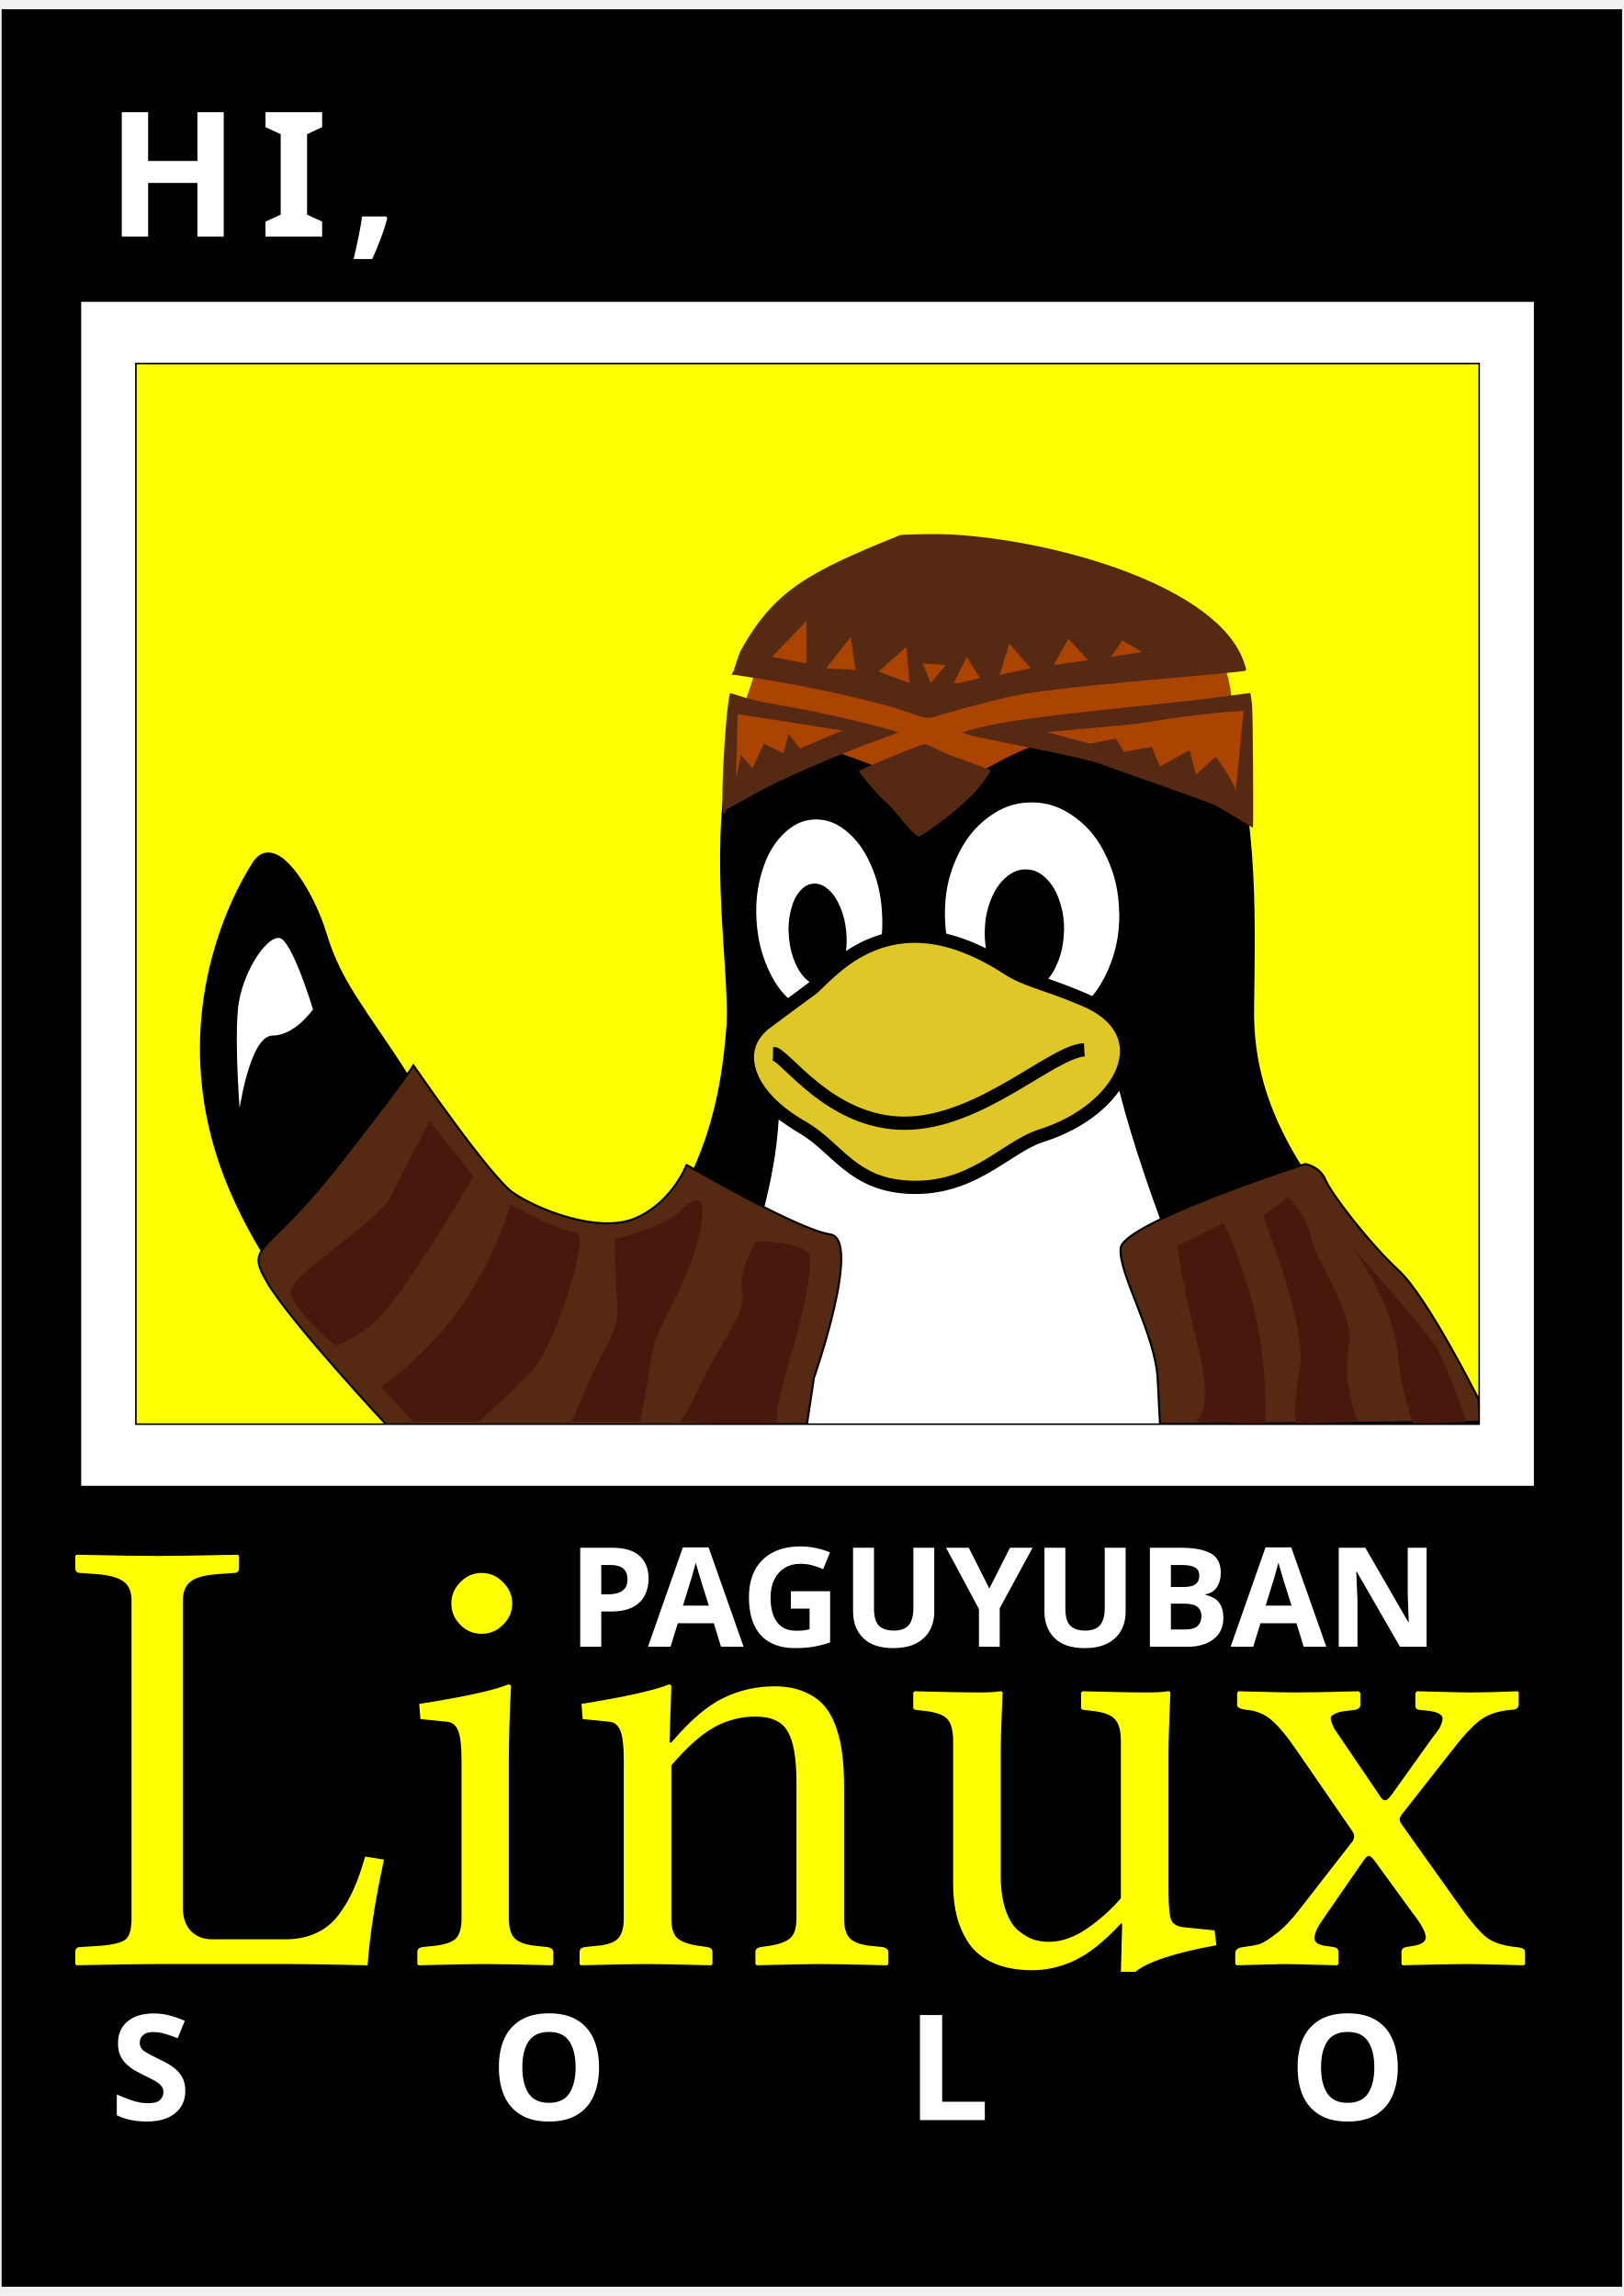
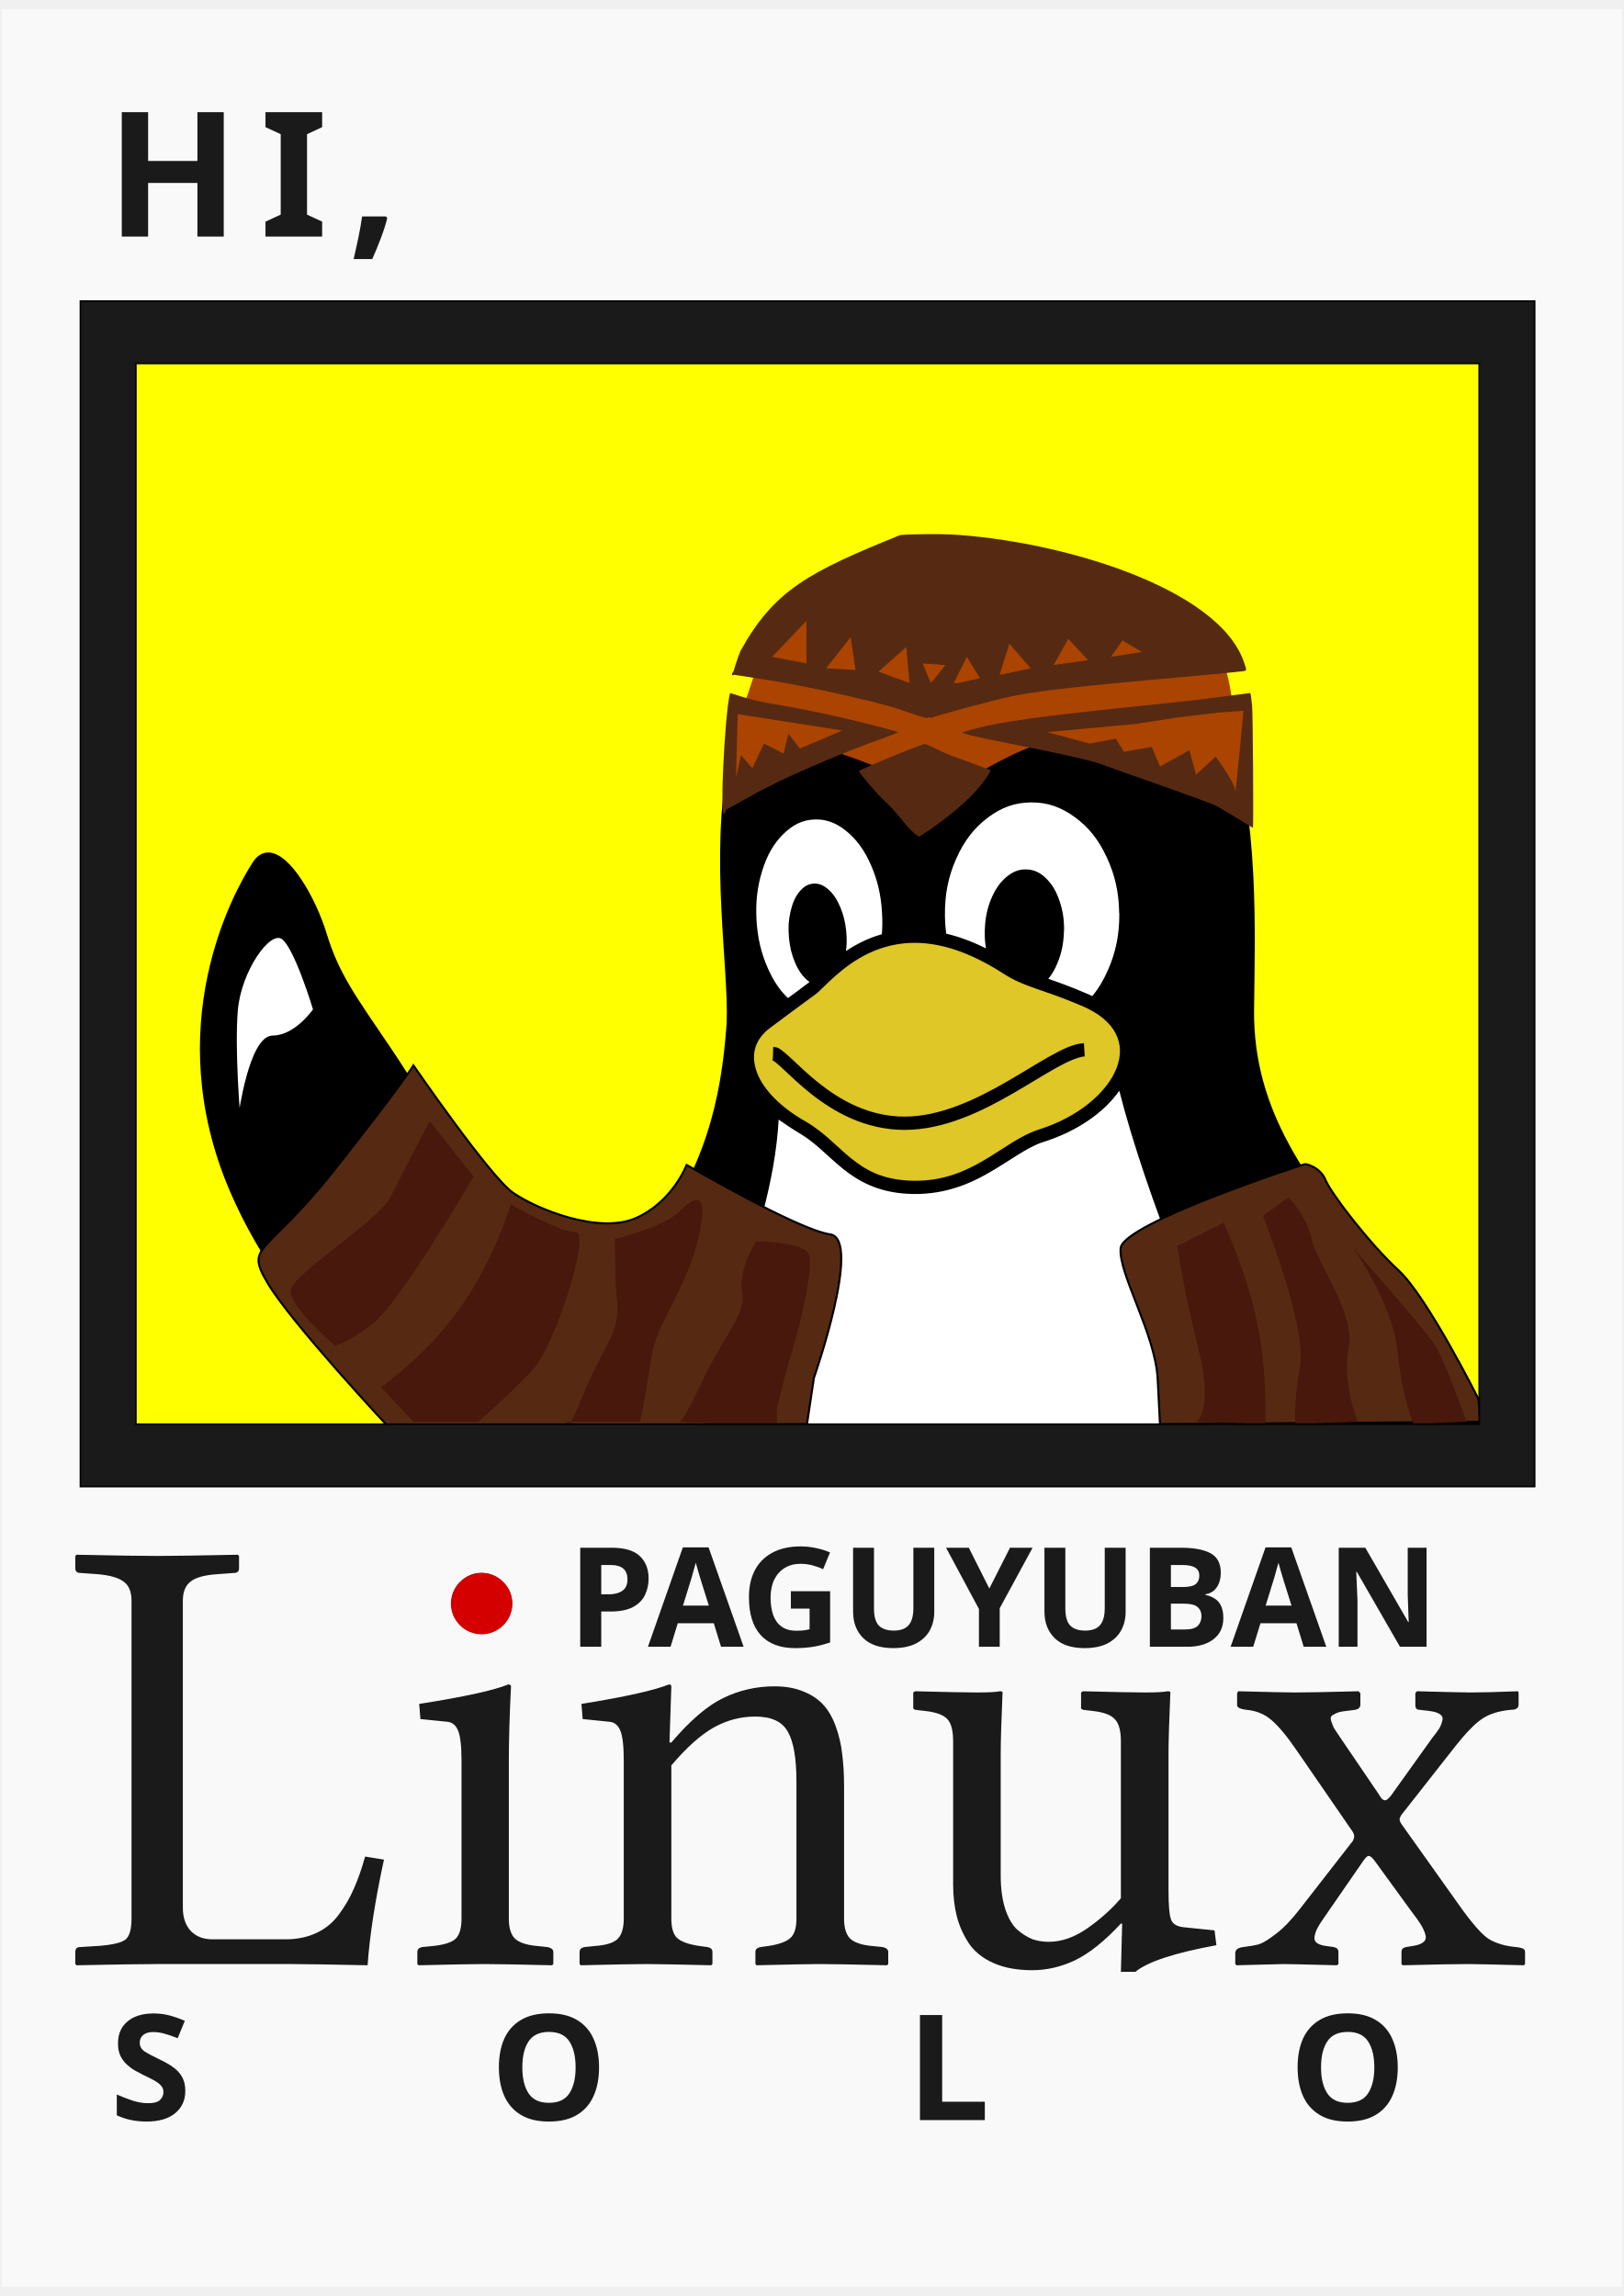
<svg xmlns="http://www.w3.org/2000/svg" width="210mm" height="297mm" viewBox="0 0 210 297" version="1.1" id="svg5" xml:space="preserve">
  <defs id="defs2" />
  <g id="layer1">
    <g id="g265" transform="translate(-470.2944,75.44758)">
-       <rect style="display:inline;fill:#000000;fill-opacity:1;stroke:none;stroke-width:0.265" id="rect30083" width="209.577" height="294.605" x="470.506" y="-74.25" />
+       <rect style="display:inline;fill:#f9f9f9;fill-opacity:1;stroke:#f9f9f9;stroke-width:0;stroke-dasharray:none" id="rect30083" width="209.577" height="294.605" x="470.506" y="-74.25" />
      <rect style="fill:#ffff00;fill-opacity:1;stroke:none;stroke-width:0.258" id="rect17041" width="184.897" height="150.776" x="482.287" y="-36.273" />
      <path style="fill:#ffffff;stroke:#000000;stroke-width:0.265px;stroke-linecap:butt;stroke-linejoin:miter;stroke-opacity:1" d="m 551.973,114.451 88.281,-0.212 -29.85,-105.217 -38.107,0.847 -6.563,25.616 -0.423,32.179 z" id="path29903" />
      <path style="fill:#dec726;fill-opacity:1;stroke:#000000;stroke-width:0.265px;stroke-linecap:butt;stroke-linejoin:miter;stroke-opacity:1" d="m 567.254,59.673 c 0.374,-0.524 3.443,-4.192 4.865,-5.09 1.422,-0.898 8.982,-6.811 10.554,-7.635 1.572,-0.823 7.635,-1.572 10.179,-0.823 2.545,0.748 8.818,4.707 10.405,5.13 1.588,0.423 8.415,2.964 8.997,3.44 0.582,0.476 3.07,2.064 3.334,4.128 0.265,2.064 0.794,5.981 -3.811,8.945 -4.605,2.964 -7.78,3.917 -8.733,4.499 -0.953,0.582 -8.468,5.187 -9.844,5.504 -1.376,0.318 -5.289,0.688 -7.46,0.314 -2.171,-0.374 -6.587,-3.293 -7.784,-4.491 -1.198,-1.198 -4.117,-3.144 -5.763,-4.416 -1.647,-1.272 -4.641,-3.518 -4.94,-5.165 -0.299,-1.647 0,-4.341 0,-4.341 z" id="path17044" />
      <path id="path154-4" style="color:#000000;font-style:normal;font-variant:normal;font-weight:normal;font-stretch:normal;font-size:medium;line-height:normal;font-family:'Bitstream Vera Sans';-inkscape-font-specification:'Bitstream Vera Sans';text-indent:0;text-align:start;text-decoration:none;text-decoration-line:none;letter-spacing:normal;word-spacing:normal;text-transform:none;writing-mode:lr-tb;direction:ltr;baseline-shift:baseline;text-anchor:start;display:inline;overflow:visible;visibility:visible;fill:#000000;fill-opacity:1;stroke:none;stroke-width:81.756;marker:none;enable-background:accumulate" d="m 598.876,-3.043 c -1.457,-0.003 -2.977,0.059 -4.563,0.185 C 554.245,0.369 564.871,42.7 564.276,56.875 c -0.732,10.366 -2.834,18.535 -9.963,28.67 -6.321,7.517 -14.585,18.544 -20.662,30.715 h 21.303 c 5.683,-12.393 15.225,-31.413 16.045,-46.885 0.458,0.333 2.034,1.396 2.736,1.795 10e-4,0.002 0.003,0.002 0.005,0.002 2.054,1.209 3.596,2.977 5.594,4.583 2.002,1.609 4.503,2.998 8.281,3.218 4.41,0.255 7.771,-1.111 10.524,-2.685 2.749,-1.572 4.946,-3.312 7.027,-3.991 0.003,-0.002 0.006,-0.002 0.009,-0.003 4.397,-1.375 7.893,-3.808 9.883,-6.646 3.418,13.473 11.367,32.933 16.477,42.43 1.048,1.945 2.498,4.749 4.016,8.182 h 11.036 c -2.642,-7.706 -7.268,-13.95 -10.079,-16.537 -2.082,-2.021 -2.183,-2.926 -1.15,-2.883 4.448,3.933 9.994,11.033 13.427,19.421 h 17.55 C 661.156,104.493 653.368,94.281 647.275,87.08 639.727,77.559 632.344,68.519 632.489,55.169 632.714,34.793 634.731,-2.993 598.876,-3.043 Z m 4.757,31.391 h 0.097 c 2.035,0 3.772,0.596 5.557,1.892 1.813,1.316 3.12,2.964 4.173,5.265 1.033,2.242 1.53,4.436 1.579,7.039 0,0.068 1.4e-4,0.127 0.02,0.195 0.019,2.671 -0.439,4.943 -1.453,7.263 -0.579,1.324 -1.243,2.435 -2.039,3.397 -0.27,-0.13 -0.55,-0.255 -0.841,-0.374 -2.016,-0.863 -3.562,-1.413 -4.851,-1.86 0.467,-0.562 0.856,-1.227 1.198,-2.06 0.517,-1.258 0.77,-2.486 0.819,-3.949 0,-0.059 0.02,-0.107 0.02,-0.176 0.029,-1.404 -0.156,-2.603 -0.565,-3.831 -0.429,-1.287 -0.975,-2.213 -1.765,-2.983 -0.79,-0.77 -1.579,-1.121 -2.525,-1.15 -0.044,-0.003 -0.089,-0.003 -0.132,-0.003 -0.89,0.003 -1.662,0.308 -2.461,0.977 -0.838,0.702 -1.462,1.598 -1.979,2.846 -0.517,1.248 -0.77,2.486 -0.819,3.958 -0.01,0.059 -0.01,0.107 -0.01,0.165 -0.017,0.809 0.034,1.551 0.159,2.271 -1.82,-0.907 -3.535,-1.525 -5.145,-1.908 -0.092,-0.696 -0.145,-1.415 -0.162,-2.166 v -0.205 c -0.029,-2.662 0.409,-4.943 1.433,-7.263 1.024,-2.32 2.291,-3.987 4.075,-5.342 1.784,-1.355 3.539,-1.979 5.616,-1.998 z m -27.75,2.205 c 1.35,0.003 2.557,0.454 3.806,1.452 1.355,1.082 2.379,2.466 3.237,4.416 0.858,1.95 1.316,3.899 1.443,6.2 v 0.02 c 0.061,0.966 0.054,1.876 -0.022,2.757 -0.267,0.076 -0.529,0.158 -0.785,0.246 -1.455,0.501 -2.738,1.184 -3.856,1.922 0.109,-0.772 0.125,-1.555 0.041,-2.429 -0.01,-0.049 -0.01,-0.088 -0.01,-0.137 -0.117,-1.16 -0.361,-2.135 -0.77,-3.12 -0.439,-1.024 -0.926,-1.745 -1.57,-2.301 -0.583,-0.504 -1.134,-0.735 -1.74,-0.73 -0.063,0 -0.126,0.003 -0.19,0.009 -0.682,0.058 -1.248,0.39 -1.784,1.043 -0.536,0.653 -0.888,1.462 -1.141,2.535 -0.253,1.072 -0.322,2.125 -0.214,3.334 0,0.049 0.01,0.088 0.01,0.136 0.117,1.17 0.351,2.145 0.77,3.13 0.429,1.014 0.926,1.735 1.569,2.291 0.108,0.093 0.215,0.177 0.321,0.252 -0.669,0.515 -0.989,0.752 -1.537,1.155 -0.352,0.258 -0.771,0.566 -1.258,0.924 -1.062,-0.995 -1.891,-2.245 -2.615,-3.891 -0.858,-1.95 -1.316,-3.9 -1.452,-6.201 v -0.019 c -0.127,-2.301 0.097,-4.28 0.731,-6.327 0.634,-2.047 1.482,-3.529 2.71,-4.748 1.228,-1.219 2.466,-1.833 3.958,-1.911 0.117,-0.006 0.232,-0.009 0.347,-0.009 z m 12.664,15.961 5.2e-4,5.2e-4 c 3.137,-0.012 6.912,1.016 11.482,3.955 2.807,1.826 4.992,1.978 10.022,4.132 l 0.006,0.003 0.006,0.002 c 2.42,0.993 3.841,2.287 4.535,3.65 0.694,1.363 0.711,2.841 0.13,4.396 -1.162,3.11 -4.87,6.382 -10.074,8.007 l -0.005,0.002 -0.005,0.002 c -2.537,0.824 -4.75,2.645 -7.358,4.136 -2.608,1.491 -5.559,2.695 -9.573,2.462 -3.417,-0.199 -5.459,-1.359 -7.306,-2.843 -1.847,-1.484 -3.456,-3.348 -5.813,-4.732 l -0.006,-0.004 -0.006,-0.004 c -3.796,-2.145 -5.868,-4.627 -6.518,-6.778 -0.65,-2.151 -0.04,-3.987 1.843,-5.398 2.117,-1.587 3.588,-2.666 4.568,-3.385 0.973,-0.714 1.378,-0.982 1.688,-1.28 l 0.005,-0.005 10e-4,-0.002 c 1.591,-1.506 4.127,-4.25 7.949,-5.566 1.316,-0.453 2.784,-0.745 4.427,-0.751 z m 21.937,12.974 c -1.354,0.081 -2.772,0.777 -4.422,1.699 -1.651,0.922 -3.507,2.101 -5.519,3.262 -4.024,2.322 -8.655,4.543 -13.259,4.543 -4.61,0 -8.294,-2.129 -11.057,-4.319 -1.381,-1.095 -2.522,-2.197 -3.432,-3.05 -0.455,-0.427 -0.85,-0.79 -1.219,-1.074 -0.368,-0.284 -0.669,-0.565 -1.285,-0.565 l -0.029,1.296 c -0.044,0.434 -0.09,0.42 -0.072,0.432 0.029,0.019 0.172,0.068 0.339,0.197 0.271,0.209 0.647,0.549 1.093,0.967 0.893,0.836 2.079,1.986 3.539,3.143 2.921,2.315 6.984,4.69 12.122,4.69 5.146,0 10.014,-2.405 14.116,-4.772 2.051,-1.184 3.914,-2.365 5.498,-3.249 1.584,-0.884 2.917,-1.439 3.688,-1.485 z" />
      <g transform="matrix(0.2411919,0,0,0.2411919,433.361,199.2893)" style="font-style:normal;font-weight:normal;font-size:429.753px;line-height:125%;font-family:Sans;letter-spacing:0px;word-spacing:0px;display:inline;fill:#ffff00;fill-opacity:1;stroke:none" id="text2999-8">
-         <path style="font-family:'Linux Libertine O';-inkscape-font-specification:'Linux Libertine O';fill:#ffff00" d="m 36.031,929.969 -0.594,0.594 v 5.906 c 0,1.611 0.795,2.406 2.406,2.406 l 8.312,0.594 c 6.041,0.504 10.326,1.712 12.844,3.625 2.618,1.813 3.906,4.945 3.906,9.375 V 1107.875 c -2.7e-5,5.236 -0.986,8.67 -3,10.281 -2.014,1.51 -6.243,2.528 -12.688,3.031 l -9.375,0.594 c -1.611,1e-4 -2.406,0.795 -2.406,2.406 v 5.906 l 0.594,0.594 c 19.333,-0.403 32.434,-0.594 39.281,-0.594 h 66.156 c 5.538,-1e-4 17.813,0.191 36.844,0.594 1.007,-14.499 3.67,-31.719 8,-51.656 l -9.219,-1.5 c -1.712,6.142 -3.549,11.414 -5.562,15.844 -1.913,4.43 -4.386,8.66 -7.406,12.688 -2.92,3.927 -6.601,6.893 -11.031,8.906 -4.33,2.014 -9.33,3.031 -14.969,3.031 H 102.5 c -4.43,0 -7.976,-1.344 -10.594,-4.062 -2.618,-2.819 -3.906,-6.611 -3.906,-11.344 V 952.469 c -6.4e-5,-4.33 1.264,-7.462 3.781,-9.375 2.517,-2.014 6.938,-3.222 13.281,-3.625 l 8,-0.594 c 1.611,1.9e-4 2.406,-0.795 2.406,-2.406 v -5.906 l -0.594,-0.594 c -19.333,0.403 -32.514,0.594 -39.562,0.594 -6.847,2e-4 -19.949,-0.191 -39.281,-0.594 z m 198,8.906 c -4.028,1.9e-4 -7.486,1.511 -10.406,4.531 -2.92,2.92 -4.375,6.379 -4.375,10.406 -3e-5,4.028 1.455,7.518 4.375,10.438 2.92,2.92 6.379,4.375 10.406,4.375 4.028,1.7e-4 7.517,-1.455 10.438,-4.375 3.021,-2.92 4.531,-6.41 4.531,-10.438 -5e-5,-4.027 -1.511,-7.486 -4.531,-10.406 -2.92,-3.021 -6.41,-4.531 -10.438,-4.531 z m 13,54.531 c -7.149,2.92 -21.65,6.077 -43.5,9.5 l 0.594,7.406 13.312,1.344 c 2.417,0.302 4.118,1.788 5.125,4.406 1.108,2.618 1.656,7.532 1.656,14.781 v 77.031 c -3e-5,4.531 -0.906,7.774 -2.719,9.688 -1.812,1.812 -5.327,3.021 -10.562,3.625 l -5.906,0.594 c -1.611,0.302 -2.406,1.097 -2.406,2.406 v 5.906 l 0.594,0.594 c 16.513,-0.403 27.254,-0.594 32.188,-0.594 5.538,-1e-4 16.549,0.191 33.062,0.594 l 0.625,-0.594 v -5.906 c -8e-5,-1.208 -0.962,-2.003 -2.875,-2.406 l -5.75,-0.594 c -4.833,-0.503 -8.236,-1.712 -10.25,-3.625 -1.913,-2.014 -2.875,-5.257 -2.875,-9.688 v -77.031 c -5e-5,-10.27 0.358,-22.434 1.062,-36.531 -5e-5,-0.604 -0.469,-0.906 -1.375,-0.906 z m 78.531,0 c -7.25,2.92 -21.473,6.077 -42.719,9.5 l 0.594,7.406 13.281,1.344 c 2.417,0.302 4.149,1.788 5.156,4.406 1.108,2.618 1.656,7.532 1.656,14.781 v 77.031 c -3e-5,4.531 -0.962,7.799 -2.875,9.812 -1.913,1.913 -5.403,3.097 -10.438,3.5 l -5.875,0.594 c -1.611,0.302 -2.406,1.097 -2.406,2.406 v 5.906 l 0.594,0.594 c 16.513,-0.403 27.222,-0.594 32.156,-0.594 4.531,-1e-4 15.049,0.191 31.562,0.594 l 0.625,-0.594 v -5.906 c -6e-5,-1.309 -0.827,-2.104 -2.438,-2.406 l -4.375,-0.594 c -5.135,-0.805 -8.649,-2.125 -10.562,-3.938 -1.812,-1.812 -2.719,-4.945 -2.719,-9.375 v -74.906 c 7.552,-8.861 14.5,-15.069 20.844,-18.594 6.343,-3.524 13.101,-5.281 20.25,-5.281 7.854,10e-5 13.125,2.473 15.844,7.406 2.819,4.833 4.219,12.99 4.219,24.469 v 66.906 c -1.1e-4,4.43 -0.931,7.563 -2.844,9.375 -1.913,1.812 -5.403,3.132 -10.438,3.938 l -4.219,0.594 c -1.712,0.302 -2.563,1.097 -2.562,2.406 v 5.906 l 0.594,0.594 c 16.513,-0.403 26.729,-0.594 30.656,-0.594 5.538,-1e-4 16.58,0.191 33.094,0.594 l 0.594,-0.594 v -5.906 c -1.5e-4,-1.208 -0.906,-2.003 -2.719,-2.406 l -5.906,-0.594 c -4.733,-0.503 -8.08,-1.712 -10.094,-3.625 -1.913,-2.014 -2.875,-5.257 -2.875,-9.688 v -64.625 c -1.4e-4,-5.84 -0.302,-11.087 -0.906,-15.719 -0.504,-4.632 -1.521,-9.052 -3.031,-13.281 -1.51,-4.33 -3.514,-7.899 -6.031,-10.719 -2.517,-2.819 -5.785,-5.045 -9.812,-6.656 -4.028,-1.712 -8.782,-2.562 -14.219,-2.562 -8.861,1.4e-4 -17.209,1.893 -25.062,5.719 -7.753,3.726 -16.212,10.976 -25.375,21.75 H 325.875 l 0.906,-27.469 c -6e-5,-0.604 -0.413,-0.906 -1.219,-0.906 z m 120.375,3.312 -0.906,0.594 v 7.875 l 0.906,0.594 5,0.594 c 5.437,0.604 9.063,1.979 10.875,4.094 1.812,2.014 2.719,5.584 2.719,10.719 v 69.938 c -2e-5,5.739 0.604,10.955 1.812,15.688 1.208,4.632 3.156,9.028 5.875,13.156 2.819,4.128 6.858,7.34 12.094,9.656 5.236,2.316 11.525,3.469 18.875,3.469 7.048,-1e-4 13.997,-1.59 20.844,-4.813 6.948,-3.323 14.445,-9.309 22.5,-17.969 h 0.625 l -0.625,23.562 h 7.094 c 6.041,-4.934 19.254,-9.274 39.594,-13 l -0.906,-7.25 -14.812,-1.5 c -3.323,-0.302 -5.438,-1.486 -6.344,-3.5 -0.906,-2.115 -1.344,-6.948 -1.344,-14.5 v -66.75 c -1.4e-4,-6.142 0.302,-16.167 0.906,-30.062 -1.4e-4,-0.403 -0.469,-0.594 -1.375,-0.594 -2.014,0.403 -5.584,0.594 -10.719,0.594 -5.135,1.4e-4 -15.351,-0.191 -30.656,-0.594 l -0.906,0.594 v 7.875 l 0.906,0.594 4.969,0.594 c 5.337,0.604 8.906,1.979 10.719,4.094 1.913,2.014 2.875,5.584 2.875,10.719 v 76.719 c -4.431,5.236 -9.868,10.125 -16.312,14.656 -6.344,4.43 -12.688,6.656 -19.031,6.656 -2.719,0 -5.271,-0.413 -7.688,-1.219 -2.417,-0.906 -4.889,-2.417 -7.406,-4.531 -2.517,-2.215 -4.521,-5.594 -6.031,-10.125 -1.51,-4.632 -2.281,-10.15 -2.281,-16.594 v -59.375 c -5e-5,-6.142 0.302,-16.167 0.906,-30.062 -5e-5,-0.403 -0.413,-0.594 -1.219,-0.594 -2.014,0.403 -5.608,0.594 -10.844,0.594 -5.135,1.4e-4 -15.383,-0.191 -30.688,-0.594 z m 158,0 -0.594,0.906 v 5.906 c -10e-6,1.108 1.455,1.847 4.375,2.25 4.934,0.403 9.108,2.104 12.531,5.125 3.524,3.021 7.643,8.021 12.375,14.969 l 27.031,39.25 c 0.604,0.906 0.906,1.733 0.906,2.438 -6e-5,0.705 -0.191,1.444 -0.594,2.25 L 634,1103.188 c -4.028,5.236 -7.899,9.274 -11.625,12.094 -3.625,2.819 -6.399,4.521 -8.312,5.125 -1.913,0.503 -4.497,0.972 -7.719,1.375 -2.618,0.302 -3.906,1.32 -3.906,3.031 v 5.281 l 0.594,0.594 c 15.305,-0.403 22.993,-0.594 23.094,-0.594 2.014,-1e-4 10.695,0.191 26,0.594 l 0.75,-0.594 v -5.906 c -6e-5,-1.309 -0.771,-2.104 -2.281,-2.406 l -4.219,-0.594 c -2.014,-0.302 -3.469,-0.882 -4.375,-1.688 -0.806,-0.805 -1.052,-1.847 -0.75,-3.156 0.302,-1.41 0.74,-2.674 1.344,-3.781 0.604,-1.208 1.51,-2.663 2.719,-4.375 l 19.5,-28.25 c 1.208,-1.812 2.139,-2.719 2.844,-2.719 0.705,0 1.611,0.715 2.719,2.125 l 18,24.75 c 2.114,2.719 3.649,4.889 4.656,6.5 1.007,1.611 1.778,3.233 2.281,4.844 0.503,1.611 0.257,2.875 -0.75,3.781 -0.906,0.906 -2.584,1.566 -5,1.969 l -3.625,0.594 c -1.51,0.302 -2.25,1.097 -2.25,2.406 v 5.906 l 0.594,0.594 c 15.305,-0.403 26.045,-0.594 32.188,-0.594 2.719,-1e-4 11.726,0.191 27.031,0.594 l 0.594,-0.594 v -5.906 c -1.5e-4,-0.604 -0.191,-1.042 -0.594,-1.344 -0.302,-0.302 -0.771,-0.524 -1.375,-0.625 -0.504,-0.201 -1.299,-0.337 -2.406,-0.438 -5.538,-0.503 -10.07,-1.879 -13.594,-4.094 -3.424,-2.316 -8.257,-7.889 -14.5,-16.75 l -27.938,-39.281 c -0.604,-0.906 -0.906,-1.701 -0.906,-2.406 -8e-5,-0.503 0.302,-1.219 0.906,-2.125 l 25.969,-33.062 c 5.639,-7.149 10.226,-11.847 13.75,-14.062 3.524,-2.316 8.167,-3.715 13.906,-4.219 2.416,2e-4 3.625,-0.851 3.625,-2.562 v -5.906 l -0.312,-0.594 c -10.271,0.403 -18.07,0.594 -23.406,0.594 -2.014,1.4e-4 -10.695,-0.191 -26,-0.594 l -0.75,0.906 v 5.906 c -10e-5,1.51 0.66,2.25 1.969,2.25 l 5,0.594 c 2.416,0.302 4.118,0.851 5.125,1.656 1.107,0.705 1.465,1.778 1.062,3.188 -0.302,1.309 -0.827,2.573 -1.531,3.781 -0.705,1.108 -1.858,2.674 -3.469,4.688 l -20.094,28.094 c -1.208,1.51 -2.139,2.25 -2.844,2.25 -1.007,1e-4 -2.024,-0.962 -3.031,-2.875 l -18.875,-27.781 c -1.41,-2.114 -2.427,-3.625 -3.031,-4.531 -0.504,-1.007 -0.941,-2.104 -1.344,-3.313 -0.403,-1.208 -0.403,-2.09 0,-2.594 0.503,-0.503 1.299,-0.996 2.406,-1.5 1.108,-0.503 2.674,-0.861 4.688,-1.062 l 4.688,-0.594 c 1.611,-0.403 2.406,-1.253 2.406,-2.562 v -5.594 l -0.906,-0.906 c -15.305,0.403 -25.743,0.594 -31.281,0.594 -3.021,1.4e-4 -12.164,-0.191 -27.469,-0.594 z" transform="matrix(1.096983,0,0,1.096983,154.6449,-1325.414)" id="path3006-5" />
+         <path style="font-family:'Linux Libertine O';-inkscape-font-specification:'Linux Libertine O';fill:#1a1a1a" d="m 36.031,929.969 -0.594,0.594 v 5.906 c 0,1.611 0.795,2.406 2.406,2.406 l 8.312,0.594 c 6.041,0.504 10.326,1.712 12.844,3.625 2.618,1.813 3.906,4.945 3.906,9.375 V 1107.875 c -2.7e-5,5.236 -0.986,8.67 -3,10.281 -2.014,1.51 -6.243,2.528 -12.688,3.031 l -9.375,0.594 c -1.611,1e-4 -2.406,0.795 -2.406,2.406 v 5.906 l 0.594,0.594 c 19.333,-0.403 32.434,-0.594 39.281,-0.594 h 66.156 c 5.538,-1e-4 17.813,0.191 36.844,0.594 1.007,-14.499 3.67,-31.719 8,-51.656 l -9.219,-1.5 c -1.712,6.142 -3.549,11.414 -5.562,15.844 -1.913,4.43 -4.386,8.66 -7.406,12.688 -2.92,3.927 -6.601,6.893 -11.031,8.906 -4.33,2.014 -9.33,3.031 -14.969,3.031 H 102.5 c -4.43,0 -7.976,-1.344 -10.594,-4.062 -2.618,-2.819 -3.906,-6.611 -3.906,-11.344 V 952.469 c -6.4e-5,-4.33 1.264,-7.462 3.781,-9.375 2.517,-2.014 6.938,-3.222 13.281,-3.625 l 8,-0.594 c 1.611,1.9e-4 2.406,-0.795 2.406,-2.406 v -5.906 l -0.594,-0.594 c -19.333,0.403 -32.514,0.594 -39.562,0.594 -6.847,2e-4 -19.949,-0.191 -39.281,-0.594 z m 198,8.906 c -4.028,1.9e-4 -7.486,1.511 -10.406,4.531 -2.92,2.92 -4.375,6.379 -4.375,10.406 -3e-5,4.028 1.455,7.518 4.375,10.438 2.92,2.92 6.379,4.375 10.406,4.375 4.028,1.7e-4 7.517,-1.455 10.438,-4.375 3.021,-2.92 4.531,-6.41 4.531,-10.438 -5e-5,-4.027 -1.511,-7.486 -4.531,-10.406 -2.92,-3.021 -6.41,-4.531 -10.438,-4.531 z m 13,54.531 c -7.149,2.92 -21.65,6.077 -43.5,9.5 l 0.594,7.406 13.312,1.344 c 2.417,0.302 4.118,1.788 5.125,4.406 1.108,2.618 1.656,7.532 1.656,14.781 v 77.031 c -3e-5,4.531 -0.906,7.774 -2.719,9.688 -1.812,1.812 -5.327,3.021 -10.562,3.625 l -5.906,0.594 c -1.611,0.302 -2.406,1.097 -2.406,2.406 v 5.906 l 0.594,0.594 c 16.513,-0.403 27.254,-0.594 32.188,-0.594 5.538,-1e-4 16.549,0.191 33.062,0.594 l 0.625,-0.594 v -5.906 c -8e-5,-1.208 -0.962,-2.003 -2.875,-2.406 l -5.75,-0.594 c -4.833,-0.503 -8.236,-1.712 -10.25,-3.625 -1.913,-2.014 -2.875,-5.257 -2.875,-9.688 v -77.031 c -5e-5,-10.27 0.358,-22.434 1.062,-36.531 -5e-5,-0.604 -0.469,-0.906 -1.375,-0.906 z m 78.531,0 c -7.25,2.92 -21.473,6.077 -42.719,9.5 l 0.594,7.406 13.281,1.344 c 2.417,0.302 4.149,1.788 5.156,4.406 1.108,2.618 1.656,7.532 1.656,14.781 v 77.031 c -3e-5,4.531 -0.962,7.799 -2.875,9.812 -1.913,1.913 -5.403,3.097 -10.438,3.5 l -5.875,0.594 c -1.611,0.302 -2.406,1.097 -2.406,2.406 v 5.906 l 0.594,0.594 c 16.513,-0.403 27.222,-0.594 32.156,-0.594 4.531,-1e-4 15.049,0.191 31.562,0.594 l 0.625,-0.594 v -5.906 c -6e-5,-1.309 -0.827,-2.104 -2.438,-2.406 l -4.375,-0.594 c -5.135,-0.805 -8.649,-2.125 -10.562,-3.938 -1.812,-1.812 -2.719,-4.945 -2.719,-9.375 v -74.906 c 7.552,-8.861 14.5,-15.069 20.844,-18.594 6.343,-3.524 13.101,-5.281 20.25,-5.281 7.854,10e-5 13.125,2.473 15.844,7.406 2.819,4.833 4.219,12.99 4.219,24.469 v 66.906 c -1.1e-4,4.43 -0.931,7.563 -2.844,9.375 -1.913,1.812 -5.403,3.132 -10.438,3.938 l -4.219,0.594 c -1.712,0.302 -2.563,1.097 -2.562,2.406 v 5.906 l 0.594,0.594 c 16.513,-0.403 26.729,-0.594 30.656,-0.594 5.538,-1e-4 16.58,0.191 33.094,0.594 l 0.594,-0.594 v -5.906 c -1.5e-4,-1.208 -0.906,-2.003 -2.719,-2.406 l -5.906,-0.594 c -4.733,-0.503 -8.08,-1.712 -10.094,-3.625 -1.913,-2.014 -2.875,-5.257 -2.875,-9.688 v -64.625 c -1.4e-4,-5.84 -0.302,-11.087 -0.906,-15.719 -0.504,-4.632 -1.521,-9.052 -3.031,-13.281 -1.51,-4.33 -3.514,-7.899 -6.031,-10.719 -2.517,-2.819 -5.785,-5.045 -9.812,-6.656 -4.028,-1.712 -8.782,-2.562 -14.219,-2.562 -8.861,1.4e-4 -17.209,1.893 -25.062,5.719 -7.753,3.726 -16.212,10.976 -25.375,21.75 H 325.875 l 0.906,-27.469 c -6e-5,-0.604 -0.413,-0.906 -1.219,-0.906 z m 120.375,3.312 -0.906,0.594 v 7.875 l 0.906,0.594 5,0.594 c 5.437,0.604 9.063,1.979 10.875,4.094 1.812,2.014 2.719,5.584 2.719,10.719 v 69.938 c -2e-5,5.739 0.604,10.955 1.812,15.688 1.208,4.632 3.156,9.028 5.875,13.156 2.819,4.128 6.858,7.34 12.094,9.656 5.236,2.316 11.525,3.469 18.875,3.469 7.048,-1e-4 13.997,-1.59 20.844,-4.813 6.948,-3.323 14.445,-9.309 22.5,-17.969 h 0.625 l -0.625,23.562 h 7.094 c 6.041,-4.934 19.254,-9.274 39.594,-13 l -0.906,-7.25 -14.812,-1.5 c -3.323,-0.302 -5.438,-1.486 -6.344,-3.5 -0.906,-2.115 -1.344,-6.948 -1.344,-14.5 v -66.75 c -1.4e-4,-6.142 0.302,-16.167 0.906,-30.062 -1.4e-4,-0.403 -0.469,-0.594 -1.375,-0.594 -2.014,0.403 -5.584,0.594 -10.719,0.594 -5.135,1.4e-4 -15.351,-0.191 -30.656,-0.594 l -0.906,0.594 v 7.875 l 0.906,0.594 4.969,0.594 c 5.337,0.604 8.906,1.979 10.719,4.094 1.913,2.014 2.875,5.584 2.875,10.719 v 76.719 c -4.431,5.236 -9.868,10.125 -16.312,14.656 -6.344,4.43 -12.688,6.656 -19.031,6.656 -2.719,0 -5.271,-0.413 -7.688,-1.219 -2.417,-0.906 -4.889,-2.417 -7.406,-4.531 -2.517,-2.215 -4.521,-5.594 -6.031,-10.125 -1.51,-4.632 -2.281,-10.15 -2.281,-16.594 v -59.375 c -5e-5,-6.142 0.302,-16.167 0.906,-30.062 -5e-5,-0.403 -0.413,-0.594 -1.219,-0.594 -2.014,0.403 -5.608,0.594 -10.844,0.594 -5.135,1.4e-4 -15.383,-0.191 -30.688,-0.594 z m 158,0 -0.594,0.906 v 5.906 c -10e-6,1.108 1.455,1.847 4.375,2.25 4.934,0.403 9.108,2.104 12.531,5.125 3.524,3.021 7.643,8.021 12.375,14.969 l 27.031,39.25 c 0.604,0.906 0.906,1.733 0.906,2.438 -6e-5,0.705 -0.191,1.444 -0.594,2.25 L 634,1103.188 c -4.028,5.236 -7.899,9.274 -11.625,12.094 -3.625,2.819 -6.399,4.521 -8.312,5.125 -1.913,0.503 -4.497,0.972 -7.719,1.375 -2.618,0.302 -3.906,1.32 -3.906,3.031 v 5.281 l 0.594,0.594 c 15.305,-0.403 22.993,-0.594 23.094,-0.594 2.014,-1e-4 10.695,0.191 26,0.594 l 0.75,-0.594 v -5.906 c -6e-5,-1.309 -0.771,-2.104 -2.281,-2.406 l -4.219,-0.594 c -2.014,-0.302 -3.469,-0.882 -4.375,-1.688 -0.806,-0.805 -1.052,-1.847 -0.75,-3.156 0.302,-1.41 0.74,-2.674 1.344,-3.781 0.604,-1.208 1.51,-2.663 2.719,-4.375 l 19.5,-28.25 c 1.208,-1.812 2.139,-2.719 2.844,-2.719 0.705,0 1.611,0.715 2.719,2.125 l 18,24.75 c 2.114,2.719 3.649,4.889 4.656,6.5 1.007,1.611 1.778,3.233 2.281,4.844 0.503,1.611 0.257,2.875 -0.75,3.781 -0.906,0.906 -2.584,1.566 -5,1.969 l -3.625,0.594 c -1.51,0.302 -2.25,1.097 -2.25,2.406 v 5.906 l 0.594,0.594 c 15.305,-0.403 26.045,-0.594 32.188,-0.594 2.719,-1e-4 11.726,0.191 27.031,0.594 l 0.594,-0.594 v -5.906 c -1.5e-4,-0.604 -0.191,-1.042 -0.594,-1.344 -0.302,-0.302 -0.771,-0.524 -1.375,-0.625 -0.504,-0.201 -1.299,-0.337 -2.406,-0.438 -5.538,-0.503 -10.07,-1.879 -13.594,-4.094 -3.424,-2.316 -8.257,-7.889 -14.5,-16.75 l -27.938,-39.281 c -0.604,-0.906 -0.906,-1.701 -0.906,-2.406 -8e-5,-0.503 0.302,-1.219 0.906,-2.125 l 25.969,-33.062 c 5.639,-7.149 10.226,-11.847 13.75,-14.062 3.524,-2.316 8.167,-3.715 13.906,-4.219 2.416,2e-4 3.625,-0.851 3.625,-2.562 v -5.906 l -0.312,-0.594 c -10.271,0.403 -18.07,0.594 -23.406,0.594 -2.014,1.4e-4 -10.695,-0.191 -26,-0.594 l -0.75,0.906 v 5.906 c -10e-5,1.51 0.66,2.25 1.969,2.25 l 5,0.594 c 2.416,0.302 4.118,0.851 5.125,1.656 1.107,0.705 1.465,1.778 1.062,3.188 -0.302,1.309 -0.827,2.573 -1.531,3.781 -0.705,1.108 -1.858,2.674 -3.469,4.688 l -20.094,28.094 c -1.208,1.51 -2.139,2.25 -2.844,2.25 -1.007,1e-4 -2.024,-0.962 -3.031,-2.875 l -18.875,-27.781 c -1.41,-2.114 -2.427,-3.625 -3.031,-4.531 -0.504,-1.007 -0.941,-2.104 -1.344,-3.313 -0.403,-1.208 -0.403,-2.09 0,-2.594 0.503,-0.503 1.299,-0.996 2.406,-1.5 1.108,-0.503 2.674,-0.861 4.688,-1.062 l 4.688,-0.594 c 1.611,-0.403 2.406,-1.253 2.406,-2.562 v -5.594 l -0.906,-0.906 c -15.305,0.403 -25.743,0.594 -31.281,0.594 -3.021,1.4e-4 -12.164,-0.191 -27.469,-0.594 z" transform="matrix(1.096983,0,0,1.096983,154.6449,-1325.414)" id="path3006-5" />
      </g>
      <g id="g29564" transform="translate(160.0018,335.4163)">
        <path id="path1101-6" style="fill:#000000;fill-opacity:1;stroke:#000000;stroke-width:0.818px;stroke-linecap:butt;stroke-linejoin:miter;stroke-opacity:1" d="m 344.941,-300.182 c -0.59,0.016 -1.141,0.347 -1.619,1.085 -2.547,3.936 -11.96,21.07 -2.93,42.139 7.509,17.522 22.27,28.37 27.53,37.392 h 12.952 c 0.357,-0.954 0.726,-1.917 1.115,-2.893 1.918,-4.809 22.94,-33.879 14.832,-30.273 -7.146,3.178 -11.359,2.621 -16.359,0.439 -9.15,-3.992 -14.912,-15.315 -19.774,-22.493 -4.862,-7.178 -6.946,-9.956 -8.566,-15.281 -1.317,-4.327 -4.621,-10.182 -7.179,-10.115 z" />
        <path style="fill:#ffffff;stroke:#000000;stroke-width:0.265px;stroke-linecap:butt;stroke-linejoin:miter;stroke-opacity:1" d="m 350.921,-280.274 c 0,0 -2.382,-7.939 -4.075,-9.209 -1.694,-1.27 -5.504,4.234 -5.928,9.315 -0.423,5.081 0.318,13.761 0.318,13.761 0,0 1.376,-10.374 4.34,-10.374 2.964,0 5.346,-3.493 5.346,-3.493 z" id="path1431-2" />
      </g>
      <g id="g29583" style="display:inline" transform="translate(160.0018,335.4163)">
        <path style="display:inline;fill:#aa4400;fill-opacity:1;stroke:none;stroke-width:0.265px;stroke-linecap:butt;stroke-linejoin:miter;stroke-opacity:1" d="m 408.784,-326.412 -2.994,8.982 c 0,0 22.155,5.988 23.353,8.982 1.198,2.994 10.179,-5.389 17.365,-6.587 7.185,-1.198 20.359,-0.599 20.359,-0.599 l 2.994,-1.198 c 0,0 0,-8.383 -2.994,-10.778 -2.994,-2.395 -58.083,1.198 -58.083,1.198 z" id="path1445-8" />
        <g id="g332-3" transform="matrix(0.5845502,0,0,0.5200397,458.3097,-152.5207)" style="fill:#562a12;fill-opacity:1">
          <path style="fill:#562a12;fill-opacity:1;stroke-width:0.135" d="m -50.176,-288.857 c -1.956,-1.363 -4.461,-5.626 -6.405,-7.719 -0.463,-0.499 -0.919,-0.982 -1.012,-1.074 -1.345,-1.318 -5.768,-7.139 -5.567,-7.326 0.687,-0.643 14.03,-6.879 14.657,-6.735 0.337,0.077 4.658,2.461 5.638,2.865 0.233,0.096 0.837,0.332 1.342,0.525 2.288,0.872 7.487,3.091 7.487,3.196 0,0.299 -1.167,2.23 -2.379,3.936 -2.499,3.519 -7.664,8.389 -12.827,12.094 -0.67,0.481 -0.609,0.465 -0.934,0.239 z m -41.515,-35.492 c 0.144,-0.132 3.858,1.535 7.712,2.296 6.515,1.288 8.302,1.669 12.681,2.704 6.538,1.546 16.813,4.455 16.776,4.749 -0.009,0.069 -1.015,0.521 -2.235,1.005 -10.78,4.273 -24.356,10.905 -30.26,14.784 -0.193,0.127 -0.956,0.598 -1.694,1.047 -1.277,0.777 -2.646,1.636 -3.885,2.437 -1.721,7.346 -0.254,-24.73 0.905,-29.023 z m 114.023,32.356 c -0.893,-0.632 -1.993,-1.397 -2.444,-1.7 -2.041,-1.371 -3.61,-2.407 -4.195,-2.768 -8.434,-3.653 -17.226,-6.93 -24.591,-9.944 -4.312,-2.131 -26.959,-6.484 -30.338,-7.7 -0.524,-0.188 -1.007,-0.387 -1.075,-0.443 -0.068,-0.055 1.363,-0.546 3.178,-1.091 10.862,-3.259 41.718,-5.84 53.391,-7.706 1.464,-0.234 6.999,-1.05 7.122,-1.05 0.1,0 0.226,0.887 0.433,3.048 0.184,1.921 0.353,30.353 0.181,30.477 -0.021,0.015 -0.769,-0.49 -1.662,-1.123 z m -70.078,-26.329 c 0,0.767 -6.009,-1.982 -8.475,-2.727 -2.531,-0.764 -3.542,-1.054 -6.074,-1.743 -8.589,-2.335 -16.414,-4.067 -25.073,-5.551 -1.476,-0.253 -3.002,-0.515 -3.39,-0.582 0,0 -1.118,0.611 -0.072,-1.08 -0.077,-0.071 0.855,-3.228 1.405,-4.764 7.483,-15.292 15.242,-19.747 35.394,-28.926 2.088,-0.224 8.646,-0.304 11.297,-0.137 23.534,1.48 59.384,13.041 64.847,32.073 0.581,2.024 0.721,1.803 -1.31,2.068 -8.932,1.168 -41.385,3.759 -50.837,6.271 -4.977,1.323 -10.96,3.103 -15.168,4.512 -0.971,0.325 -1.861,0.621 -1.978,0.657 -0.117,0.036 -0.565,-0.264 -0.565,-0.071 z" id="path233-0" />
        </g>
        <g id="g9830-2" style="display:inline;fill:#aa4400;fill-opacity:1;stroke:none" transform="translate(396.8077,-13.84362)">
          <path style="fill:#aa4400;fill-opacity:1;stroke:none;stroke-width:0.265px;stroke-linecap:butt;stroke-linejoin:miter;stroke-opacity:1" d="m 13.337,-312.052 4.446,-4.658 v 5.504 z" id="path9800-5" />
          <path style="fill:#aa4400;fill-opacity:1;stroke:none;stroke-width:0.265px;stroke-linecap:butt;stroke-linejoin:miter;stroke-opacity:1" d="m 20.324,-310.57 3.811,0.212 -0.635,-4.234 z" id="path9802-2" />
          <path style="fill:#aa4400;fill-opacity:1;stroke:none;stroke-width:0.265px;stroke-linecap:butt;stroke-linejoin:miter;stroke-opacity:1" d="m 27.098,-310.147 4.022,1.482 -0.423,-4.657 z" id="path9804-2" />
          <path style="fill:#aa4400;fill-opacity:1;stroke:none;stroke-width:0.265px;stroke-linecap:butt;stroke-linejoin:miter;stroke-opacity:1" d="m 33.873,-308.665 -1.059,-2.54 2.964,0.212 z" id="path9806-7" />
          <path style="fill:#aa4400;fill-opacity:1;stroke:none;stroke-width:0.265px;stroke-linecap:butt;stroke-linejoin:miter;stroke-opacity:1" d="m 36.837,-308.665 1.694,-3.387 1.694,2.752 -2.752,0.635 z" id="path9808-1" />
          <path style="fill:#aa4400;fill-opacity:1;stroke:none;stroke-width:0.265px;stroke-linecap:butt;stroke-linejoin:miter;stroke-opacity:1" d="m 42.764,-309.723 4.022,-0.847 -2.752,-3.176 z" id="path9810-5" />
          <path style="fill:#aa4400;fill-opacity:1;stroke:none;stroke-width:0.265px;stroke-linecap:butt;stroke-linejoin:miter;stroke-opacity:1" d="m 49.751,-310.994 4.446,-0.635 -2.54,-2.752 z" id="path9812-2" />
          <path style="fill:#aa4400;fill-opacity:1;stroke:none;stroke-width:0.265px;stroke-linecap:butt;stroke-linejoin:miter;stroke-opacity:1" d="m 57.16,-312.052 4.022,-0.635 -2.54,-1.482 z" id="path9814-1" />
          <path style="fill:#aa4400;fill-opacity:1;stroke:none;stroke-width:0.265px;stroke-linecap:butt;stroke-linejoin:miter;stroke-opacity:1" d="m 48.904,-302.314 11.432,-1.059 5.504,-0.847 5.293,-0.635 3.176,-0.212 c 0,0 -1.059,11.432 -1.059,10.373 0,-1.059 -2.54,-4.446 -2.54,-4.446 l -2.54,2.329 -0.847,-3.176 -3.811,2.117 -1.059,-2.54 -3.599,0.635 -1.059,-1.694 -3.387,0.635 z" id="path9816-1" />
          <path style="fill:#aa4400;fill-opacity:1;stroke:none;stroke-width:0.265px;stroke-linecap:butt;stroke-linejoin:miter;stroke-opacity:1" d="m 8.892,-304.643 13.549,2.117 -5.504,2.329 -1.482,-1.905 -0.635,2.54 -2.54,-1.27 -1.482,3.176 -1.482,-1.694 -0.635,2.964 z" id="path9818-0" />
        </g>
      </g>
      <g id="g25140" style="display:inline" transform="translate(160.0018,335.4163)">
        <path style="fill:#562a12;fill-opacity:1;stroke:#000000;stroke-width:0.265px;stroke-linecap:butt;stroke-linejoin:miter;stroke-opacity:1" d="m 399.094,-260.174 c 0,0 14.371,8.383 18.562,8.982 4.192,0.599 -2.096,18.562 -2.096,18.562 l -0.898,5.988 -54.191,0.299 c 0,0 -12.575,-13.473 -15.569,-18.562 -2.994,-5.09 -0.299,-3.293 8.682,-14.67 8.982,-11.377 10.179,-13.473 10.179,-13.473 0,0 9.88,14.371 12.874,16.467 2.994,2.096 11.078,5.389 15.868,3.293 4.79,-2.096 6.587,-6.886 6.587,-6.886 z" id="path19738" />
        <path style="fill:#562a12;fill-opacity:1;stroke:#000000;stroke-width:0.265px;stroke-linecap:butt;stroke-linejoin:miter;stroke-opacity:1" d="m 479.087,-260.29 c 0,0 -23.557,7.601 -23.857,10.894 -0.299,3.293 4.491,11.078 4.79,16.916 0.299,5.838 0.299,5.838 0.299,5.838 l 41.466,-0.299 -0.299,-2.994 c 0,0 -6.587,-13.173 -10.329,-16.616 -3.742,-3.443 -8.682,-9.88 -9.431,-11.676 -0.749,-1.796 -2.64,-2.062 -2.64,-2.062 z" id="path19740" />
        <path style="fill:#47180b;fill-opacity:1;stroke:none;stroke-width:0.265px;stroke-linecap:butt;stroke-linejoin:miter;stroke-opacity:1" d="m 365.861,-265.863 5.689,7.185 c 0,0 -9.581,16.467 -13.173,19.161 -3.593,2.695 -4.79,2.695 -4.79,2.695 0,0 -5.988,-5.09 -5.688,-7.185 0.299,-2.096 11.377,-8.982 12.874,-11.976 1.497,-2.994 5.09,-9.88 5.09,-9.88 z" id="path21590" />
        <path style="fill:#47180b;fill-opacity:1;stroke:none;stroke-width:0.265px;stroke-linecap:butt;stroke-linejoin:miter;stroke-opacity:1" d="m 359.574,-231.432 c 0,0 5.689,-3.892 10.179,-10.179 4.491,-6.287 6.587,-13.473 6.587,-13.473 0,0 6.287,3.593 8.383,3.593 2.096,0 -2.695,14.67 -5.389,17.664 -2.695,2.994 -7.186,6.886 -7.186,6.886 h -8.383 z" id="path21592" />
        <path style="fill:#47180b;fill-opacity:1;stroke:none;stroke-width:0.265px;stroke-linecap:butt;stroke-linejoin:miter;stroke-opacity:1" d="m 389.812,-250.594 c 0,0 6.287,-1.497 8.383,-3.593 2.096,-2.096 3.892,-2.695 2.395,3.593 -1.497,6.287 -5.389,11.078 -5.988,14.97 -0.599,3.892 -1.497,8.682 -1.497,8.682 h -9.581 c 0,0 -0.599,3.293 2.096,-3.293 2.695,-6.587 4.79,-8.084 4.491,-11.976 -0.299,-3.892 -0.299,-8.383 -0.299,-8.383 z" id="path21594" />
        <path style="fill:#47180b;fill-opacity:1;stroke:none;stroke-width:0.265px;stroke-linecap:butt;stroke-linejoin:miter;stroke-opacity:1" d="m 408.076,-250.294 c 0,0 6.287,0 6.886,1.796 0.599,1.796 -1.497,10.179 -2.096,11.976 -0.599,1.796 -2.096,7.784 -2.096,7.784 v 2.096 h -7.185 l -5.389,-0.299 c 0,0 0.299,0.299 2.994,-5.389 2.695,-5.689 5.689,-8.682 5.09,-11.377 -0.599,-2.695 1.796,-6.587 1.796,-6.587 z" id="path21596" />
        <path style="fill:#47180b;fill-opacity:1;stroke:none;stroke-width:0.265px;stroke-linecap:butt;stroke-linejoin:miter;stroke-opacity:1" d="m 462.566,-249.696 5.988,-2.994 c 0,0 2.695,5.689 4.192,12.275 1.497,6.587 1.198,13.772 1.198,13.772 l -8.982,-0.299 c 0,0 2.395,-1.198 0.299,-9.581 -2.096,-8.383 -2.695,-13.173 -2.695,-13.173 z" id="path24634" />
        <path style="fill:#47180b;fill-opacity:1;stroke:none;stroke-width:0.265px;stroke-linecap:butt;stroke-linejoin:miter;stroke-opacity:1" d="m 473.643,-253.588 c 0,0 5.689,14.371 4.79,19.461 -0.898,5.09 -0.599,7.485 -0.599,7.485 l 8.084,-0.299 c 0,0 -2.096,-5.09 -1.198,-9.581 0.898,-4.491 -4.192,-11.078 -4.79,-14.072 -0.599,-2.994 -2.994,-5.389 -2.994,-5.389 z" id="path24636" />
        <path style="display:inline;fill:#47180b;fill-opacity:1;stroke:none;stroke-width:0.265px;stroke-linecap:butt;stroke-linejoin:miter;stroke-opacity:1" d="m 485.32,-249.396 c 0,0 5.09,7.185 5.689,13.173 0.599,5.988 2.096,9.581 2.096,9.581 l 6.886,-0.299 c 0,0 -2.695,-7.485 -3.892,-9.581 -1.198,-2.096 -10.778,-12.874 -10.778,-12.874 z" id="path24638" />
      </g>
      <g id="g29894" style="display:inline;fill:#ffffff" transform="translate(160.0018,335.4163)">
-         <text xml:space="preserve" style="font-style:normal;font-weight:normal;font-size:17.935px;line-height:1.25;font-family:sans-serif;fill:#ffffff;fill-opacity:1;stroke:none;stroke-width:0.448" x="383.725" y="-197.843" id="text16952">
-           <tspan id="tspan16950" style="font-style:normal;font-variant:normal;font-weight:bold;font-stretch:normal;font-family:sans-serif;-inkscape-font-specification:'sans-serif Bold';fill:#ffffff;stroke-width:0.448" x="383.725" y="-197.843">PAGUYUBAN</tspan>
+         <text xml:space="preserve" style="font-style:normal;font-weight:normal;font-size:17.935px;line-height:1.25;font-family:sans-serif;fill:#1a1a1a;fill-opacity:1;stroke:none;stroke-width:0.448" x="383.725" y="-197.843" id="text16952">
+           <tspan id="tspan16950" style="font-style:normal;font-variant:normal;font-weight:bold;font-stretch:normal;font-family:sans-serif;-inkscape-font-specification:'sans-serif Bold';fill:#1a1a1a;stroke-width:0.448" x="383.725" y="-197.843">PAGUYUBAN</tspan>
        </text>
-         <text xml:space="preserve" style="font-style:normal;font-weight:normal;font-size:19.053px;line-height:1.25;font-family:sans-serif;letter-spacing:16.865px;fill:#ffffff;fill-opacity:1;stroke:none;stroke-width:0.476" x="324.524" y="-136.618" id="text16952-8">
-           <tspan id="tspan16950-6" style="font-style:normal;font-variant:normal;font-weight:bold;font-stretch:normal;font-family:sans-serif;-inkscape-font-specification:'sans-serif Bold';fill:#ffffff;stroke-width:0.476" x="324.524" y="-136.618">S O L O</tspan>
+         <text xml:space="preserve" style="font-style:normal;font-weight:normal;font-size:19.053px;line-height:1.25;font-family:sans-serif;letter-spacing:16.865px;fill:#1a1a1a;fill-opacity:1;stroke:none;stroke-width:0.476" x="324.524" y="-136.618" id="text16952-8">
+           <tspan id="tspan16950-6" style="font-style:normal;font-variant:normal;font-weight:bold;font-stretch:normal;font-family:sans-serif;-inkscape-font-specification:'sans-serif Bold';fill:#1a1a1a;stroke-width:0.476" x="324.524" y="-136.618">S O L O</tspan>
        </text>
-         <text xml:space="preserve" style="font-style:normal;font-weight:normal;font-size:22.55px;line-height:1.25;font-family:sans-serif;letter-spacing:2.646px;fill:#ffffff;fill-opacity:1;stroke:none;stroke-width:0.47" x="324.013" y="-380.257" id="text16987">
-           <tspan id="tspan16985" style="font-style:normal;font-variant:normal;font-weight:bold;font-stretch:normal;font-size:22.55px;font-family:sans-serif;-inkscape-font-specification:'sans-serif Bold';fill:#ffffff;stroke-width:0.47" x="324.013" y="-380.257">HI,</tspan>
+         <text xml:space="preserve" style="font-style:normal;font-weight:normal;font-size:22.55px;line-height:1.25;font-family:sans-serif;letter-spacing:2.646px;fill:#1a1a1a;fill-opacity:1;stroke:none;stroke-width:0.47" x="324.013" y="-380.257" id="text16987">
+           <tspan id="tspan16985" style="font-style:normal;font-variant:normal;font-weight:bold;font-stretch:normal;font-size:22.55px;font-family:sans-serif;-inkscape-font-specification:'sans-serif Bold';fill:#1a1a1a;stroke-width:0.47" x="324.013" y="-380.257">HI,</tspan>
        </text>
      </g>
-       <path id="rect16508-1" style="display:inline;fill:#ffffff;fill-opacity:1;stroke:#000000;stroke-width:0.201" d="M 480.694,-36.504 V 116.85 H 668.778 V -36.504 Z m 7.176,8.074 H 661.602 V 108.775 H 487.87 Z" />
+       <path id="rect16508-1" style="display:inline;fill:#1a1a1a;fill-opacity:1;stroke:#000000;stroke-width:0.201" d="M 480.694,-36.504 V 116.85 H 668.778 V -36.504 Z m 7.176,8.074 H 661.602 V 108.775 H 487.87 Z" />
    </g>
+     <circle style="fill:#d40000;stroke:#f9f9f9;stroke-width:0;stroke-dasharray:none" id="path1" cx="62.288" cy="207.434" r="3.971" />
  </g>
</svg>
